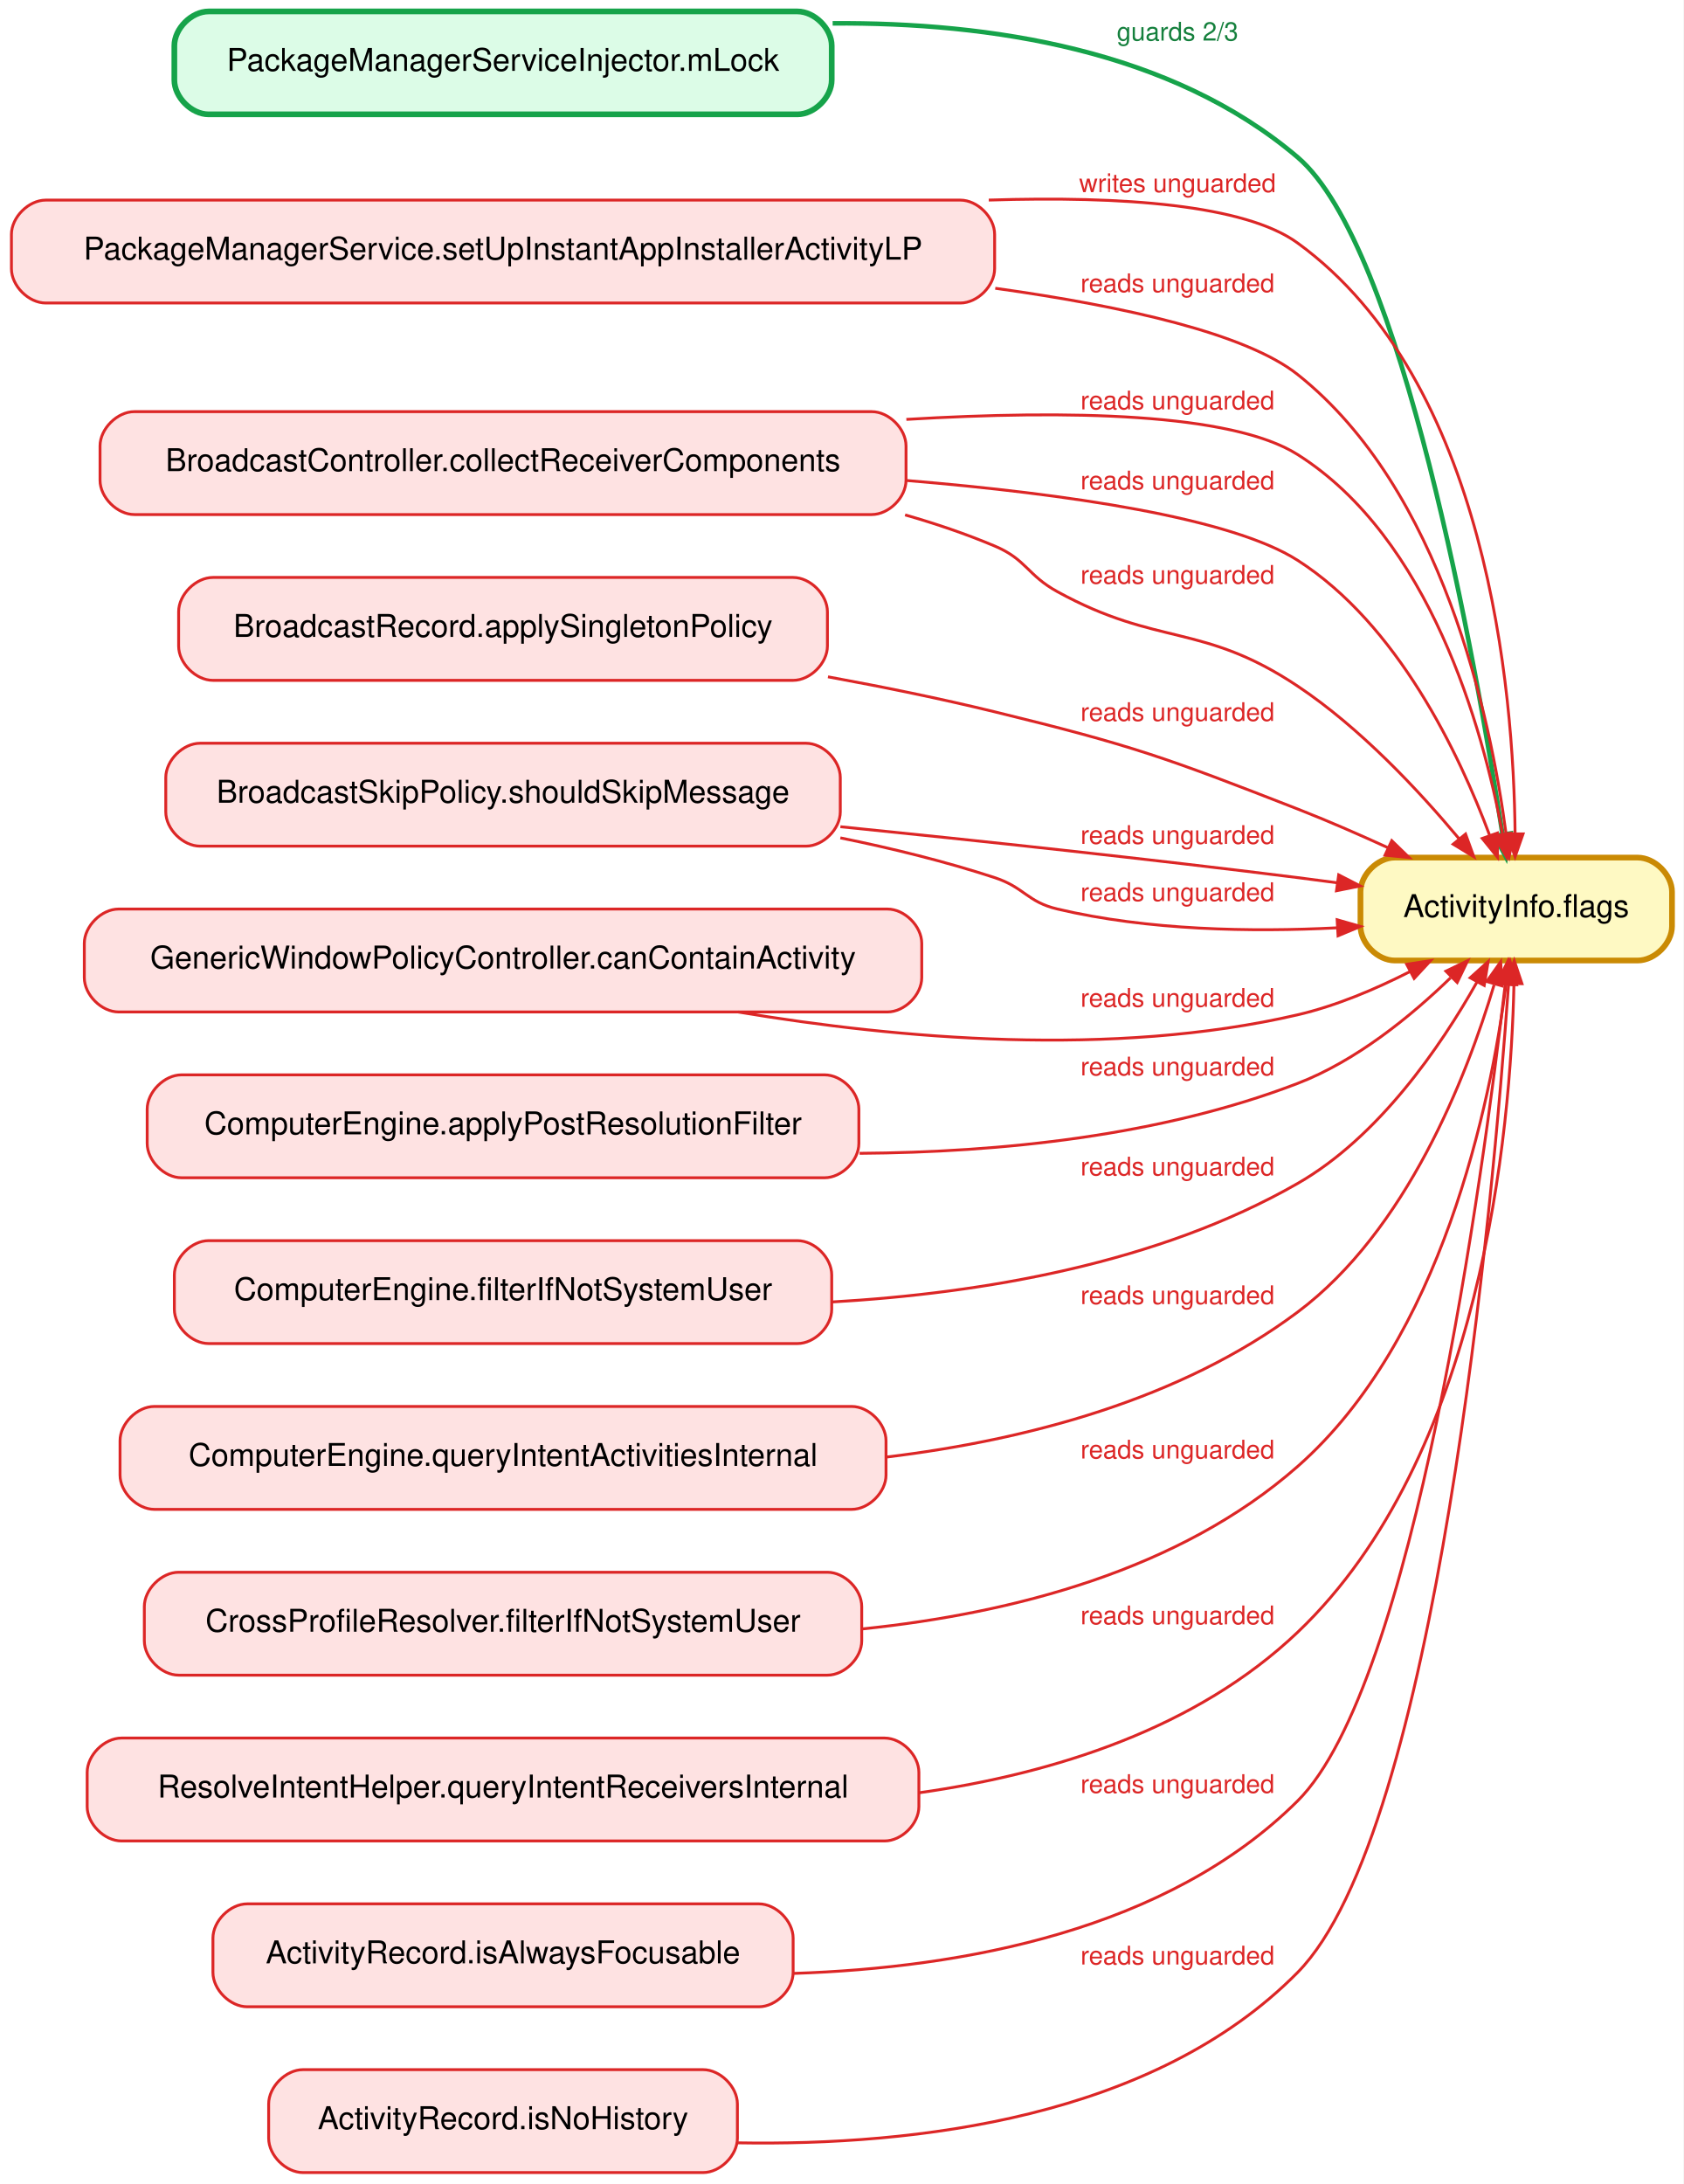
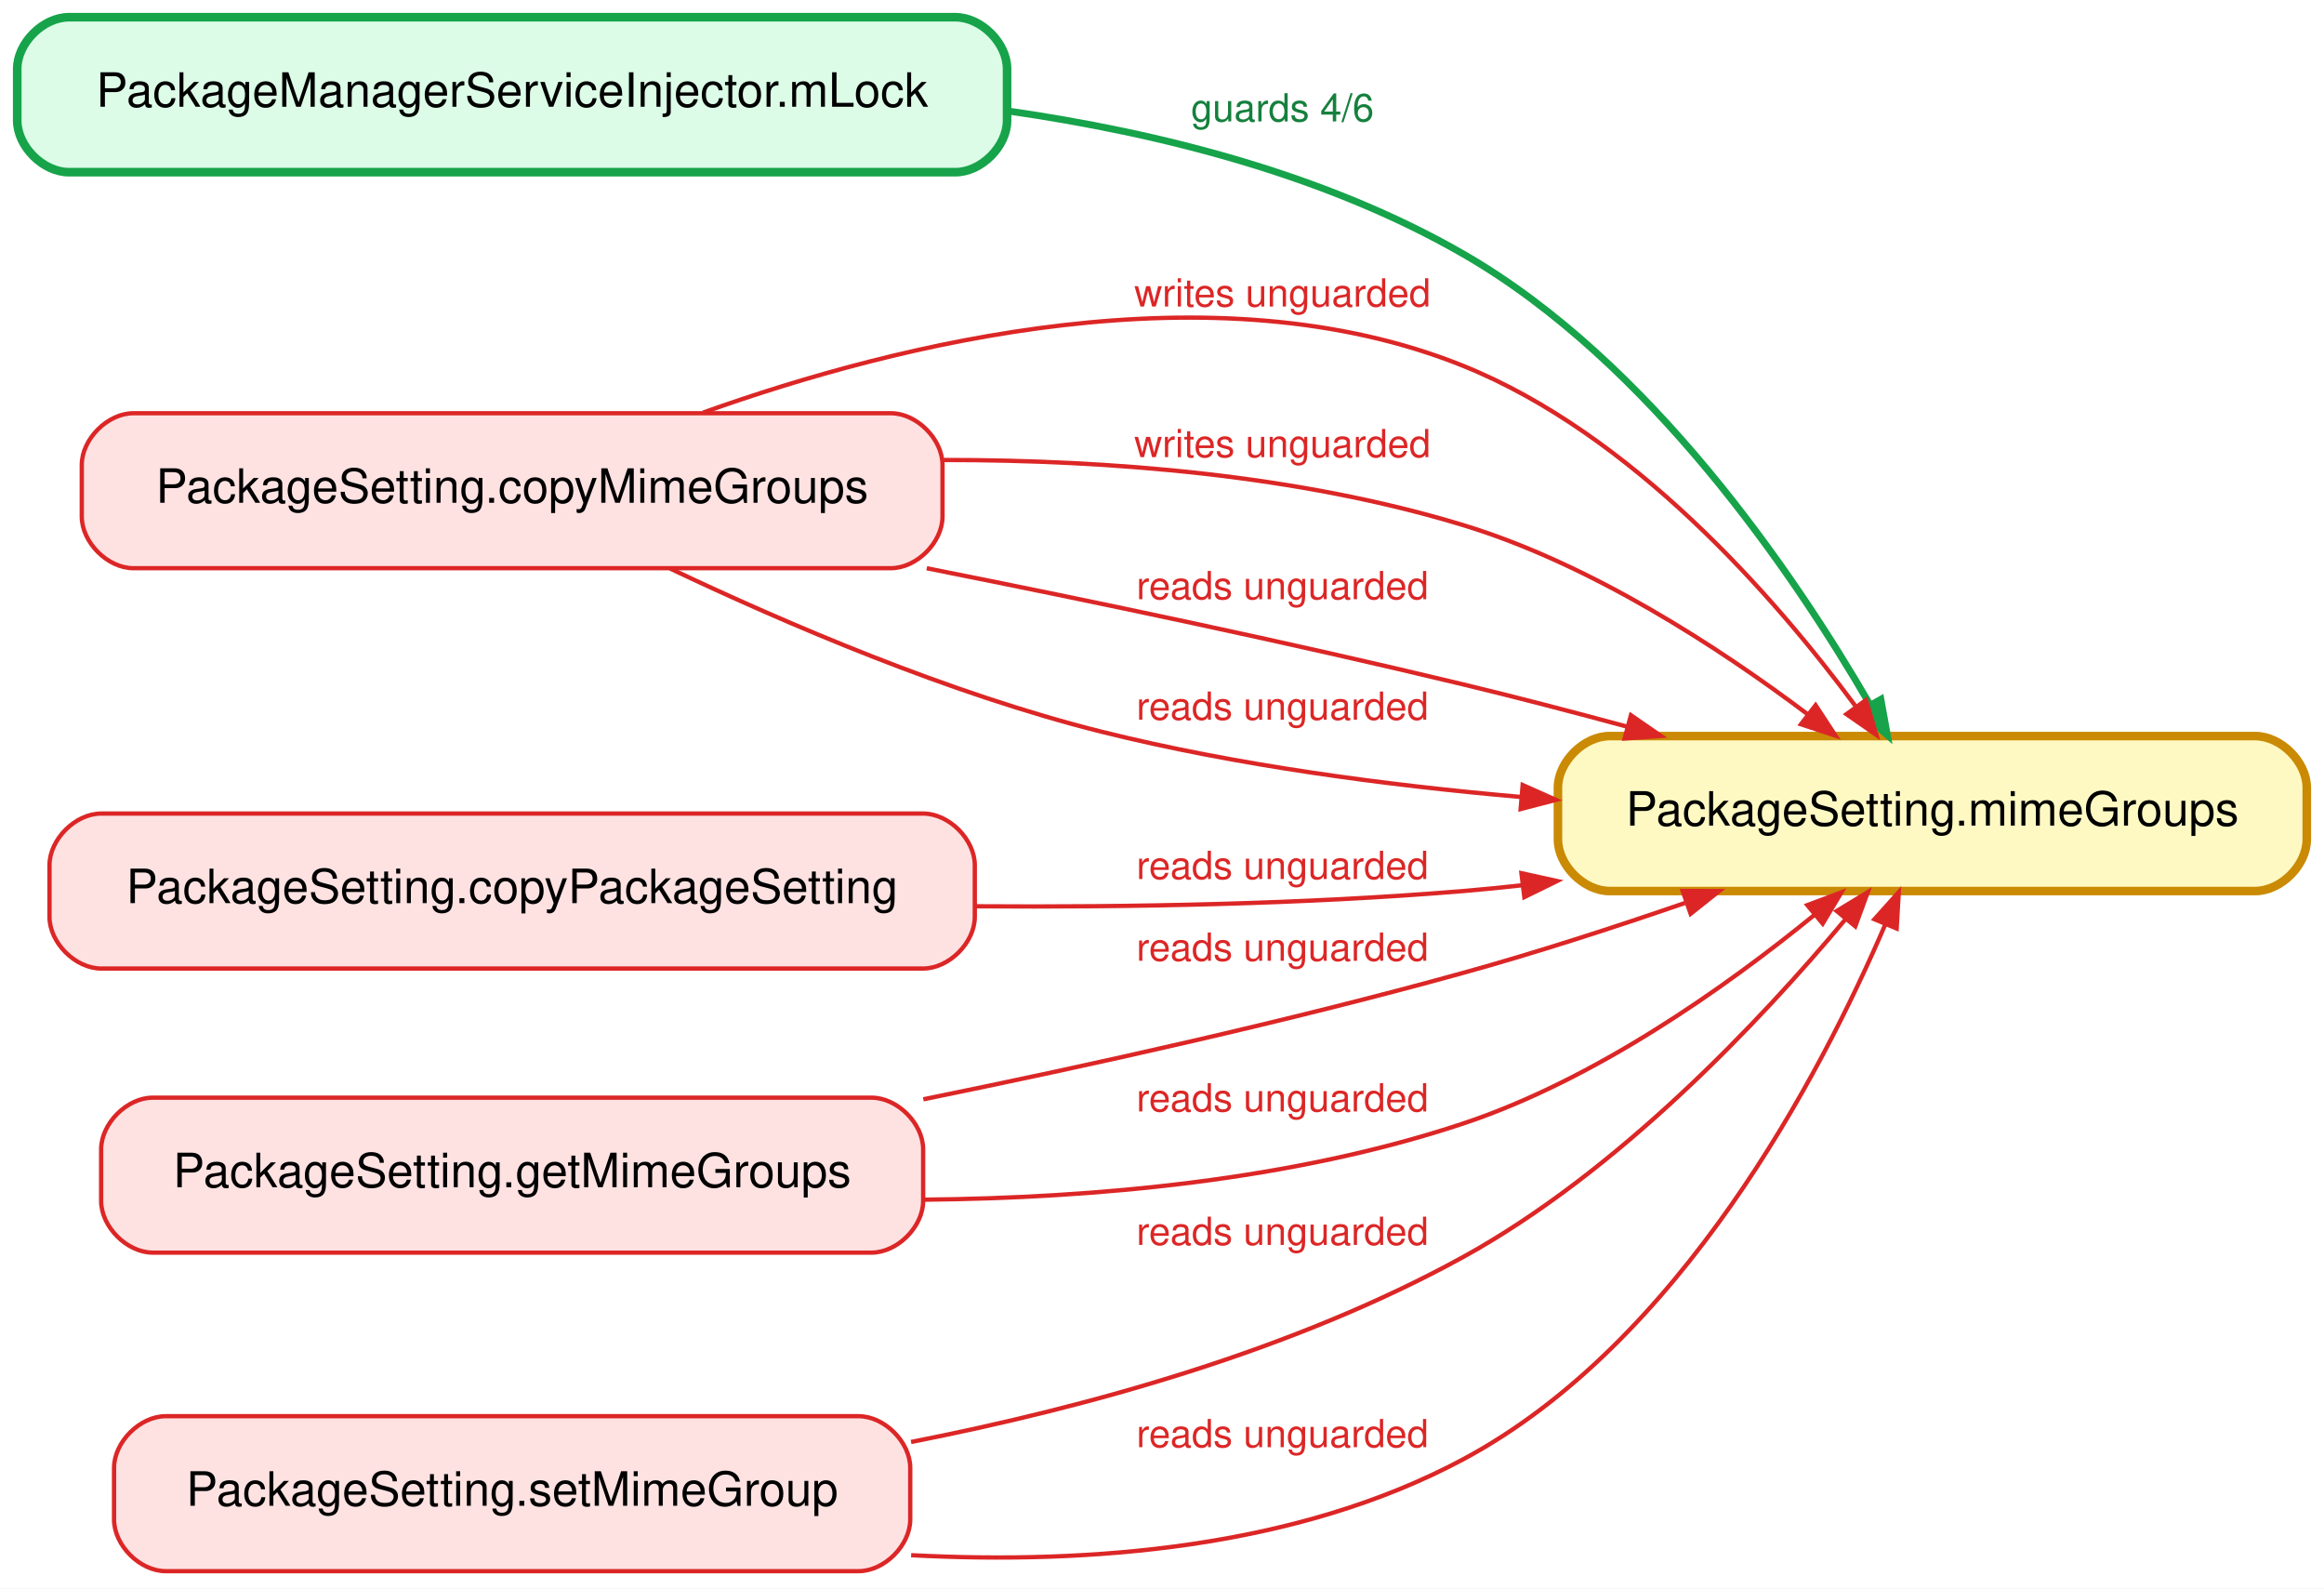
- <svg xmlns="http://www.w3.org/2000/svg" width="589pt" height="764pt" viewBox="0.00 0.00 589.00 764.00">
-   <g id="graph0" class="graph" transform="scale(1 1) rotate(0) translate(4 760)">
-     <polygon fill="white" stroke="transparent" points="-4,4 -4,-760 585,-760 585,4 -4,4" />
+ <svg xmlns="http://www.w3.org/2000/svg" width="540pt" height="369pt" viewBox="0.00 0.00 540.00 369.00">
+   <g id="graph0" class="graph" transform="scale(1 1) rotate(0) translate(4 365)">
+     <polygon fill="white" stroke="transparent" points="-4,4 -4,-365 536,-365 536,4 -4,4" />
    <g id="node1" class="node">
-       <path fill="#fef9c3" stroke="#ca8a04" stroke-width="2" d="M569,-460C569,-460 484,-460 484,-460 478,-460 472,-454 472,-448 472,-448 472,-436 472,-436 472,-430 478,-424 484,-424 484,-424 569,-424 569,-424 575,-424 581,-430 581,-436 581,-436 581,-448 581,-448 581,-454 575,-460 569,-460" />
-       <text text-anchor="middle" x="526.5" y="-439.2" font-family="Helvetica,sans-Serif" font-size="11.00">ActivityInfo.flags</text>
+       <path fill="#fef9c3" stroke="#ca8a04" stroke-width="2" d="M520,-194C520,-194 370,-194 370,-194 364,-194 358,-188 358,-182 358,-182 358,-170 358,-170 358,-164 364,-158 370,-158 370,-158 520,-158 520,-158 526,-158 532,-164 532,-170 532,-170 532,-182 532,-182 532,-188 526,-194 520,-194" />
+       <text text-anchor="middle" x="445" y="-173.2" font-family="Helvetica,sans-Serif" font-size="11.00">PackageSetting.mimeGroups</text>
    </g>
    <g id="node2" class="node">
-       <path fill="#dcfce7" stroke="#16a34a" stroke-width="2" d="M275,-756C275,-756 69,-756 69,-756 63,-756 57,-750 57,-744 57,-744 57,-732 57,-732 57,-726 63,-720 69,-720 69,-720 275,-720 275,-720 281,-720 287,-726 287,-732 287,-732 287,-744 287,-744 287,-750 281,-756 275,-756" />
-       <text text-anchor="middle" x="172" y="-735.2" font-family="Helvetica,sans-Serif" font-size="11.00">PackageManagerServiceInjector.mLock</text>
+       <path fill="#dcfce7" stroke="#16a34a" stroke-width="2" d="M218,-361C218,-361 12,-361 12,-361 6,-361 0,-355 0,-349 0,-349 0,-337 0,-337 0,-331 6,-325 12,-325 12,-325 218,-325 218,-325 224,-325 230,-331 230,-337 230,-337 230,-349 230,-349 230,-355 224,-361 218,-361" />
+       <text text-anchor="middle" x="115" y="-340.2" font-family="Helvetica,sans-Serif" font-size="11.00">PackageManagerServiceInjector.mLock</text>
    </g>
    <g id="edge1" class="edge">
-       <path fill="none" stroke="#16a34a" stroke-width="1.6" d="M287.33,-751.84C342.37,-752.22 405.83,-742.58 450,-705 486.47,-673.98 512.32,-528.73 521.66,-468.39" />
-       <polygon fill="#16a34a" stroke="#16a34a" stroke-width="1.6" points="524.48,-468.46 522.92,-460.13 518.95,-467.61 524.48,-468.46" />
-       <text text-anchor="middle" x="408" y="-745.8" font-family="Helvetica,sans-Serif" font-size="9.00" fill="#15803d"> guards 2/3</text>
+       <path fill="none" stroke="#16a34a" stroke-width="1.6" d="M230.04,-339.24C265.79,-334.12 304.19,-324.3 336,-306 379.37,-281.04 412.89,-231.64 430.43,-201.44" />
+       <polygon fill="#16a34a" stroke="#16a34a" stroke-width="1.6" points="433.03,-202.54 434.54,-194.21 428.16,-199.78 433.03,-202.54" />
+       <text text-anchor="middle" x="294" y="-336.8" font-family="Helvetica,sans-Serif" font-size="9.00" fill="#15803d"> guards 4/6</text>
    </g>
    <g id="node3" class="node">
-       <path fill="#fee2e2" stroke="#dc2626" d="M332,-690C332,-690 12,-690 12,-690 6,-690 0,-684 0,-678 0,-678 0,-666 0,-666 0,-660 6,-654 12,-654 12,-654 332,-654 332,-654 338,-654 344,-660 344,-666 344,-666 344,-678 344,-678 344,-684 338,-690 332,-690" />
-       <text text-anchor="middle" x="172" y="-669.2" font-family="Helvetica,sans-Serif" font-size="11.00">PackageManagerService.setUpInstantAppInstallerActivityLP</text>
+       <path fill="#fee2e2" stroke="#dc2626" d="M203,-269C203,-269 27,-269 27,-269 21,-269 15,-263 15,-257 15,-257 15,-245 15,-245 15,-239 21,-233 27,-233 27,-233 203,-233 203,-233 209,-233 215,-239 215,-245 215,-245 215,-257 215,-257 215,-263 209,-269 203,-269" />
+       <text text-anchor="middle" x="115" y="-248.2" font-family="Helvetica,sans-Serif" font-size="11.00">PackageSetting.copyMimeGroups</text>
    </g>
    <g id="edge2" class="edge">
-       <path fill="none" stroke="#dc2626" d="M341.95,-690.01C388.61,-691.49 431.52,-688.43 450,-675 516.48,-626.66 525.61,-518.46 526.1,-468.37" />
-       <polygon fill="#dc2626" stroke="#dc2626" points="528.89,-468.29 526.1,-460.29 523.29,-468.28 528.89,-468.29" />
-       <text text-anchor="middle" x="408" y="-692.8" font-family="Helvetica,sans-Serif" font-size="9.00" fill="#dc2626"> writes unguarded</text>
+       <path fill="none" stroke="#dc2626" d="M159.37,-269.15C204.94,-285.42 277.94,-303.41 336,-280 375.28,-264.16 408.25,-226.45 427.07,-201.06" />
+       <polygon fill="#dc2626" stroke="#dc2626" points="429.58,-202.38 432,-194.26 425.04,-199.09 429.58,-202.38" />
+       <text text-anchor="middle" x="294" y="-293.8" font-family="Helvetica,sans-Serif" font-size="9.00" fill="#dc2626"> writes unguarded</text>
    </g>
-     <g id="edge14" class="edge">
-       <path fill="none" stroke="#dc2626" d="M344.22,-659.16C390.2,-652.74 432.13,-643.18 450,-629 500.58,-588.88 517.47,-509.55 522.95,-468.3" />
-       <polygon fill="#dc2626" stroke="#dc2626" points="525.77,-468.38 523.96,-460.1 520.21,-467.7 525.77,-468.38" />
-       <text text-anchor="middle" x="408" y="-657.8" font-family="Helvetica,sans-Serif" font-size="9.00" fill="#dc2626"> reads unguarded</text>
+     <g id="edge3" class="edge">
+       <path fill="none" stroke="#dc2626" d="M215.26,-258.14C253.7,-258.15 297.61,-254.7 336,-243 365.71,-233.95 395.4,-214.59 416.11,-199" />
+       <polygon fill="#dc2626" stroke="#dc2626" points="417.87,-201.18 422.51,-194.09 414.46,-196.74 417.87,-201.18" />
+       <text text-anchor="middle" x="294" y="-258.8" font-family="Helvetica,sans-Serif" font-size="9.00" fill="#dc2626"> writes unguarded</text>
+     </g>
+     <g id="edge4" class="edge">
+       <path fill="none" stroke="#dc2626" d="M211.34,-232.99C250.15,-225.28 295.35,-215.79 336,-206 348.38,-203.02 361.48,-199.6 374.13,-196.17" />
+       <polygon fill="#dc2626" stroke="#dc2626" points="374.96,-198.84 381.94,-194.03 373.49,-193.44 374.96,-198.84" />
+       <text text-anchor="middle" x="294" y="-225.8" font-family="Helvetica,sans-Serif" font-size="9.00" fill="#dc2626"> reads unguarded</text>
+     </g>
+     <g id="edge5" class="edge">
+       <path fill="none" stroke="#dc2626" d="M151.68,-232.93C178.56,-220.17 216.7,-203.81 252,-195 283.18,-187.22 317.95,-182.6 349.24,-179.87" />
+       <polygon fill="#dc2626" stroke="#dc2626" points="349.8,-182.63 357.54,-179.18 349.34,-177.05 349.8,-182.63" />
+       <text text-anchor="middle" x="294" y="-197.8" font-family="Helvetica,sans-Serif" font-size="9.00" fill="#dc2626"> reads unguarded</text>
    </g>
    <g id="node4" class="node">
-       <path fill="#fee2e2" stroke="#dc2626" d="M301,-616C301,-616 43,-616 43,-616 37,-616 31,-610 31,-604 31,-604 31,-592 31,-592 31,-586 37,-580 43,-580 43,-580 301,-580 301,-580 307,-580 313,-586 313,-592 313,-592 313,-604 313,-604 313,-610 307,-616 301,-616" />
-       <text text-anchor="middle" x="172" y="-595.2" font-family="Helvetica,sans-Serif" font-size="11.00">BroadcastController.collectReceiverComponents</text>
+       <path fill="#fee2e2" stroke="#dc2626" d="M210.5,-176C210.5,-176 19.5,-176 19.5,-176 13.5,-176 7.5,-170 7.5,-164 7.5,-164 7.5,-152 7.5,-152 7.5,-146 13.5,-140 19.5,-140 19.5,-140 210.5,-140 210.5,-140 216.5,-140 222.5,-146 222.5,-152 222.5,-152 222.5,-164 222.5,-164 222.5,-170 216.5,-176 210.5,-176" />
+       <text text-anchor="middle" x="115" y="-155.2" font-family="Helvetica,sans-Serif" font-size="11.00">PackageSetting.copyPackageSetting</text>
    </g>
-     <g id="edge3" class="edge">
-       <path fill="none" stroke="#dc2626" d="M313.12,-613.29C369.62,-616.65 426.88,-615.62 450,-601 496.27,-571.75 514.75,-505.58 521.68,-468.48" />
-       <polygon fill="#dc2626" stroke="#dc2626" points="524.52,-468.52 523.13,-460.15 519,-467.55 524.52,-468.52" />
-       <text text-anchor="middle" x="408" y="-616.8" font-family="Helvetica,sans-Serif" font-size="9.00" fill="#dc2626"> reads unguarded</text>
-     </g>
-     <g id="edge4" class="edge">
-       <path fill="none" stroke="#dc2626" d="M313.03,-591.93C369.52,-587.22 426.79,-578.86 450,-564 485.09,-541.54 506.56,-496.34 517.22,-467.71" />
-       <polygon fill="#dc2626" stroke="#dc2626" points="519.89,-468.58 519.95,-460.11 514.61,-466.7 519.89,-468.58" />
-       <text text-anchor="middle" x="408" y="-588.8" font-family="Helvetica,sans-Serif" font-size="9.00" fill="#dc2626"> reads unguarded</text>
-     </g>
-     <g id="edge5" class="edge">
-       <path fill="none" stroke="#dc2626" d="M312.67,-579.88C323.45,-576.8 334.01,-573.21 344,-569 355.14,-564.31 355.4,-558.81 366,-553 401.17,-533.71 416.63,-542.25 450,-520 471.87,-505.42 492.32,-483.57 506.41,-466.7" />
-       <polygon fill="#dc2626" stroke="#dc2626" points="508.77,-468.24 511.67,-460.28 504.44,-464.69 508.77,-468.24" />
-       <text text-anchor="middle" x="408" y="-555.8" font-family="Helvetica,sans-Serif" font-size="9.00" fill="#dc2626"> reads unguarded</text>
+     <g id="edge6" class="edge">
+       <path fill="none" stroke="#dc2626" d="M222.73,-154.46C258.76,-154.21 299.17,-154.95 336,-158 340.44,-158.37 344.97,-158.82 349.54,-159.33" />
+       <polygon fill="#dc2626" stroke="#dc2626" points="349.52,-162.15 357.8,-160.33 350.19,-156.59 349.52,-162.15" />
+       <text text-anchor="middle" x="294" y="-160.8" font-family="Helvetica,sans-Serif" font-size="9.00" fill="#dc2626"> reads unguarded</text>
    </g>
    <g id="node5" class="node">
-       <path fill="#fee2e2" stroke="#dc2626" d="M273.5,-558C273.5,-558 70.5,-558 70.5,-558 64.5,-558 58.5,-552 58.5,-546 58.5,-546 58.5,-534 58.5,-534 58.5,-528 64.5,-522 70.5,-522 70.5,-522 273.5,-522 273.5,-522 279.5,-522 285.5,-528 285.5,-534 285.5,-534 285.5,-546 285.5,-546 285.5,-552 279.5,-558 273.5,-558" />
-       <text text-anchor="middle" x="172" y="-537.2" font-family="Helvetica,sans-Serif" font-size="11.00">BroadcastRecord.applySingletonPolicy</text>
+       <path fill="#fee2e2" stroke="#dc2626" d="M198.5,-110C198.5,-110 31.5,-110 31.5,-110 25.5,-110 19.5,-104 19.5,-98 19.5,-98 19.5,-86 19.5,-86 19.5,-80 25.5,-74 31.5,-74 31.5,-74 198.5,-74 198.5,-74 204.5,-74 210.5,-80 210.5,-86 210.5,-86 210.5,-98 210.5,-98 210.5,-104 204.5,-110 198.5,-110" />
+       <text text-anchor="middle" x="115" y="-89.2" font-family="Helvetica,sans-Serif" font-size="11.00">PackageSetting.getMimeGroups</text>
    </g>
-     <g id="edge6" class="edge">
-       <path fill="none" stroke="#dc2626" d="M285.69,-523.24C305.23,-519.66 325.28,-515.57 344,-511 392.07,-499.28 403.91,-494.99 450,-477 460.4,-472.94 471.39,-468.14 481.68,-463.43" />
-       <polygon fill="#dc2626" stroke="#dc2626" points="482.95,-465.92 489.03,-460.01 480.59,-460.84 482.95,-465.92" />
-       <text text-anchor="middle" x="408" y="-507.8" font-family="Helvetica,sans-Serif" font-size="9.00" fill="#dc2626"> reads unguarded</text>
+     <g id="edge7" class="edge">
+       <path fill="none" stroke="#dc2626" d="M210.54,-109.62C249.63,-117.57 295.26,-127.71 336,-139 352.91,-143.68 371.03,-149.55 387.52,-155.23" />
+       <polygon fill="#dc2626" stroke="#dc2626" points="386.99,-158.01 395.46,-157.99 388.83,-152.72 386.99,-158.01" />
+       <text text-anchor="middle" x="294" y="-141.8" font-family="Helvetica,sans-Serif" font-size="9.00" fill="#dc2626"> reads unguarded</text>
+     </g>
+     <g id="edge8" class="edge">
+       <path fill="none" stroke="#dc2626" d="M210.64,-86.3C250.26,-86.67 296.26,-90.77 336,-104 366.68,-114.21 396.89,-135.59 417.53,-152.41" />
+       <polygon fill="#dc2626" stroke="#dc2626" points="415.94,-154.73 423.88,-157.7 419.52,-150.43 415.94,-154.73" />
+       <text text-anchor="middle" x="294" y="-106.8" font-family="Helvetica,sans-Serif" font-size="9.00" fill="#dc2626"> reads unguarded</text>
    </g>
    <g id="node6" class="node">
-       <path fill="#fee2e2" stroke="#dc2626" d="M278,-500C278,-500 66,-500 66,-500 60,-500 54,-494 54,-488 54,-488 54,-476 54,-476 54,-470 60,-464 66,-464 66,-464 278,-464 278,-464 284,-464 290,-470 290,-476 290,-476 290,-488 290,-488 290,-494 284,-500 278,-500" />
-       <text text-anchor="middle" x="172" y="-479.2" font-family="Helvetica,sans-Serif" font-size="11.00">BroadcastSkipPolicy.shouldSkipMessage</text>
-     </g>
-     <g id="edge7" class="edge">
-       <path fill="none" stroke="#dc2626" d="M290.04,-470.8C339.46,-465.8 397.58,-459.56 450,-453 454.55,-452.43 459.24,-451.81 463.97,-451.17" />
-       <polygon fill="#dc2626" stroke="#dc2626" points="464.38,-453.95 471.92,-450.08 463.61,-448.4 464.38,-453.95" />
-       <text text-anchor="middle" x="408" y="-464.8" font-family="Helvetica,sans-Serif" font-size="9.00" fill="#dc2626"> reads unguarded</text>
-     </g>
-     <g id="edge8" class="edge">
-       <path fill="none" stroke="#dc2626" d="M290.02,-466.9C308.31,-463.19 326.83,-458.61 344,-453 354.39,-449.6 355.36,-444.51 366,-442 397.65,-434.53 433.84,-433.91 463.73,-435.43" />
-       <polygon fill="#dc2626" stroke="#dc2626" points="463.84,-438.25 471.99,-435.92 464.16,-432.65 463.84,-438.25" />
-       <text text-anchor="middle" x="408" y="-444.8" font-family="Helvetica,sans-Serif" font-size="9.00" fill="#dc2626"> reads unguarded</text>
-     </g>
-     <g id="node7" class="node">
-       <path fill="#fee2e2" stroke="#dc2626" d="M306.5,-442C306.5,-442 37.5,-442 37.5,-442 31.5,-442 25.5,-436 25.5,-430 25.5,-430 25.5,-418 25.5,-418 25.5,-412 31.5,-406 37.5,-406 37.5,-406 306.5,-406 306.5,-406 312.5,-406 318.5,-412 318.5,-418 318.5,-418 318.5,-430 318.5,-430 318.5,-436 312.5,-442 306.5,-442" />
-       <text text-anchor="middle" x="172" y="-421.2" font-family="Helvetica,sans-Serif" font-size="11.00">GenericWindowPolicyController.canContainActivity</text>
+       <path fill="#fee2e2" stroke="#dc2626" d="M195.5,-36C195.5,-36 34.5,-36 34.5,-36 28.5,-36 22.5,-30 22.5,-24 22.5,-24 22.5,-12 22.5,-12 22.5,-6 28.5,0 34.5,0 34.5,0 195.5,0 195.5,0 201.5,0 207.5,-6 207.5,-12 207.5,-12 207.5,-24 207.5,-24 207.5,-30 201.5,-36 195.5,-36" />
+       <text text-anchor="middle" x="115" y="-15.2" font-family="Helvetica,sans-Serif" font-size="11.00">PackageSetting.setMimeGroup</text>
    </g>
    <g id="edge9" class="edge">
-       <path fill="none" stroke="#dc2626" d="M254.3,-405.98C310.04,-396.65 385.32,-390 450,-405 463.42,-408.11 477.22,-413.96 489.28,-420.1" />
-       <polygon fill="#dc2626" stroke="#dc2626" points="488.16,-422.68 496.54,-423.95 490.78,-417.73 488.16,-422.68" />
-       <text text-anchor="middle" x="408" y="-407.8" font-family="Helvetica,sans-Serif" font-size="9.00" fill="#dc2626"> reads unguarded</text>
-     </g>
-     <g id="node8" class="node">
-       <path fill="#fee2e2" stroke="#dc2626" d="M284.5,-384C284.5,-384 59.5,-384 59.5,-384 53.5,-384 47.5,-378 47.5,-372 47.5,-372 47.5,-360 47.5,-360 47.5,-354 53.5,-348 59.5,-348 59.5,-348 284.5,-348 284.5,-348 290.5,-348 296.5,-354 296.5,-360 296.5,-360 296.5,-372 296.5,-372 296.5,-378 290.5,-384 284.5,-384" />
-       <text text-anchor="middle" x="172" y="-363.2" font-family="Helvetica,sans-Serif" font-size="11.00">ComputerEngine.applyPostResolutionFilter</text>
+       <path fill="none" stroke="#dc2626" d="M207.69,-30.01C248.76,-38.08 296.68,-51.35 336,-73 372.1,-92.88 405.03,-127.81 424.79,-151.42" />
+       <polygon fill="#dc2626" stroke="#dc2626" points="422.77,-153.36 430.01,-157.76 427.09,-149.8 422.77,-153.36" />
+       <text text-anchor="middle" x="294" y="-75.8" font-family="Helvetica,sans-Serif" font-size="9.00" fill="#dc2626"> reads unguarded</text>
    </g>
    <g id="edge10" class="edge">
-       <path fill="none" stroke="#dc2626" d="M296.74,-356.55C345.88,-356.89 402.01,-362.56 450,-381 470.46,-388.86 489.62,-404.48 503.52,-417.95" />
-       <polygon fill="#dc2626" stroke="#dc2626" points="501.89,-420.27 509.52,-423.95 505.84,-416.31 501.89,-420.27" />
-       <text text-anchor="middle" x="408" y="-383.8" font-family="Helvetica,sans-Serif" font-size="9.00" fill="#dc2626"> reads unguarded</text>
-     </g>
-     <g id="node9" class="node">
-       <path fill="#fee2e2" stroke="#dc2626" d="M275,-326C275,-326 69,-326 69,-326 63,-326 57,-320 57,-314 57,-314 57,-302 57,-302 57,-296 63,-290 69,-290 69,-290 275,-290 275,-290 281,-290 287,-296 287,-302 287,-302 287,-314 287,-314 287,-320 281,-326 275,-326" />
-       <text text-anchor="middle" x="172" y="-305.2" font-family="Helvetica,sans-Serif" font-size="11.00">ComputerEngine.filterIfNotSystemUser</text>
-     </g>
-     <g id="edge11" class="edge">
-       <path fill="none" stroke="#dc2626" d="M287.09,-304.55C339.69,-307.58 401.15,-318 450,-346 478.43,-362.29 500.05,-393.89 512.72,-416.39" />
-       <polygon fill="#dc2626" stroke="#dc2626" points="510.38,-417.95 516.67,-423.63 515.3,-415.27 510.38,-417.95" />
-       <text text-anchor="middle" x="408" y="-348.8" font-family="Helvetica,sans-Serif" font-size="9.00" fill="#dc2626"> reads unguarded</text>
-     </g>
-     <g id="node10" class="node">
-       <path fill="#fee2e2" stroke="#dc2626" d="M294,-268C294,-268 50,-268 50,-268 44,-268 38,-262 38,-256 38,-256 38,-244 38,-244 38,-238 44,-232 50,-232 50,-232 294,-232 294,-232 300,-232 306,-238 306,-244 306,-244 306,-256 306,-256 306,-262 300,-268 294,-268" />
-       <text text-anchor="middle" x="172" y="-247.2" font-family="Helvetica,sans-Serif" font-size="11.00">ComputerEngine.queryIntentActivitiesInternal</text>
-     </g>
-     <g id="edge12" class="edge">
-       <path fill="none" stroke="#dc2626" d="M306.21,-250.3C355.4,-256.29 409.07,-270.41 450,-301 488.18,-329.54 509.1,-383.2 518.75,-415.46" />
-       <polygon fill="#dc2626" stroke="#dc2626" points="516.17,-416.65 521.07,-423.57 521.56,-415.11 516.17,-416.65" />
-       <text text-anchor="middle" x="408" y="-303.8" font-family="Helvetica,sans-Serif" font-size="9.00" fill="#dc2626"> reads unguarded</text>
-     </g>
-     <g id="node11" class="node">
-       <path fill="#fee2e2" stroke="#dc2626" d="M285.5,-210C285.5,-210 58.5,-210 58.5,-210 52.5,-210 46.5,-204 46.5,-198 46.5,-198 46.5,-186 46.5,-186 46.5,-180 52.5,-174 58.5,-174 58.5,-174 285.5,-174 285.5,-174 291.5,-174 297.5,-180 297.5,-186 297.5,-186 297.5,-198 297.5,-198 297.5,-204 291.5,-210 285.5,-210" />
-       <text text-anchor="middle" x="172" y="-189.2" font-family="Helvetica,sans-Serif" font-size="11.00">CrossProfileResolver.filterIfNotSystemUser</text>
-     </g>
-     <g id="edge13" class="edge">
-       <path fill="none" stroke="#dc2626" d="M297.83,-190.19C350.32,-195.63 408.66,-210.67 450,-247 500.51,-291.39 517.46,-373.64 522.96,-415.71" />
-       <polygon fill="#dc2626" stroke="#dc2626" points="520.2,-416.21 523.94,-423.81 525.76,-415.53 520.2,-416.21" />
-       <text text-anchor="middle" x="408" y="-249.8" font-family="Helvetica,sans-Serif" font-size="9.00" fill="#dc2626"> reads unguarded</text>
-     </g>
-     <g id="node12" class="node">
-       <path fill="#fee2e2" stroke="#dc2626" d="M305.5,-152C305.5,-152 38.5,-152 38.5,-152 32.5,-152 26.5,-146 26.5,-140 26.5,-140 26.5,-128 26.5,-128 26.5,-122 32.5,-116 38.5,-116 38.5,-116 305.5,-116 305.5,-116 311.5,-116 317.5,-122 317.5,-128 317.5,-128 317.5,-140 317.5,-140 317.5,-146 311.5,-152 305.5,-152" />
-       <text text-anchor="middle" x="172" y="-131.2" font-family="Helvetica,sans-Serif" font-size="11.00">ResolveIntentHelper.queryIntentReceiversInternal</text>
-     </g>
-     <g id="edge15" class="edge">
-       <path fill="none" stroke="#dc2626" d="M317.73,-132.88C365.2,-139.65 414.75,-155.45 450,-189 514.5,-250.39 524.59,-364.29 525.7,-415.66" />
-       <polygon fill="#dc2626" stroke="#dc2626" points="522.9,-415.97 525.81,-423.93 528.5,-415.89 522.9,-415.97" />
-       <text text-anchor="middle" x="408" y="-191.8" font-family="Helvetica,sans-Serif" font-size="9.00" fill="#dc2626"> reads unguarded</text>
-     </g>
-     <g id="node13" class="node">
-       <path fill="#fee2e2" stroke="#dc2626" d="M261.5,-94C261.5,-94 82.5,-94 82.5,-94 76.5,-94 70.5,-88 70.5,-82 70.5,-82 70.5,-70 70.5,-70 70.5,-64 76.5,-58 82.5,-58 82.5,-58 261.5,-58 261.5,-58 267.5,-58 273.5,-64 273.5,-70 273.5,-70 273.5,-82 273.5,-82 273.5,-88 267.5,-94 261.5,-94" />
-       <text text-anchor="middle" x="172" y="-73.2" font-family="Helvetica,sans-Serif" font-size="11.00">ActivityRecord.isAlwaysFocusable</text>
-     </g>
-     <g id="edge16" class="edge">
-       <path fill="none" stroke="#dc2626" d="M273.74,-69.67C332.74,-71.62 404.4,-84.66 450,-130 490.74,-170.51 514.83,-348.15 522.66,-415.75" />
-       <polygon fill="#dc2626" stroke="#dc2626" points="519.89,-416.17 523.58,-423.81 525.46,-415.54 519.89,-416.17" />
-       <text text-anchor="middle" x="408" y="-132.8" font-family="Helvetica,sans-Serif" font-size="9.00" fill="#dc2626"> reads unguarded</text>
-     </g>
-     <g id="node14" class="node">
-       <path fill="#fee2e2" stroke="#dc2626" d="M242,-36C242,-36 102,-36 102,-36 96,-36 90,-30 90,-24 90,-24 90,-12 90,-12 90,-6 96,0 102,0 102,0 242,0 242,0 248,0 254,-6 254,-12 254,-12 254,-24 254,-24 254,-30 248,-36 242,-36" />
-       <text text-anchor="middle" x="172" y="-15.2" font-family="Helvetica,sans-Serif" font-size="11.00">ActivityRecord.isNoHistory</text>
-     </g>
-     <g id="edge17" class="edge">
-       <path fill="none" stroke="#dc2626" d="M254.05,-10.4C316.22,-9.32 399.65,-18.97 450,-70 498.69,-119.35 518.34,-338.84 523.8,-415.48" />
-       <polygon fill="#dc2626" stroke="#dc2626" points="521.02,-415.9 524.37,-423.69 526.61,-415.52 521.02,-415.9" />
-       <text text-anchor="middle" x="408" y="-72.8" font-family="Helvetica,sans-Serif" font-size="9.00" fill="#dc2626"> reads unguarded</text>
+       <path fill="none" stroke="#dc2626" d="M207.71,-3.71C249.13,-1.55 297.34,-5.3 336,-26 386.37,-52.97 418.91,-114.97 434.06,-150.24" />
+       <polygon fill="#dc2626" stroke="#dc2626" points="431.54,-151.45 437.2,-157.76 436.7,-149.29 431.54,-151.45" />
+       <text text-anchor="middle" x="294" y="-28.8" font-family="Helvetica,sans-Serif" font-size="9.00" fill="#dc2626"> reads unguarded</text>
    </g>
  </g>
</svg>
